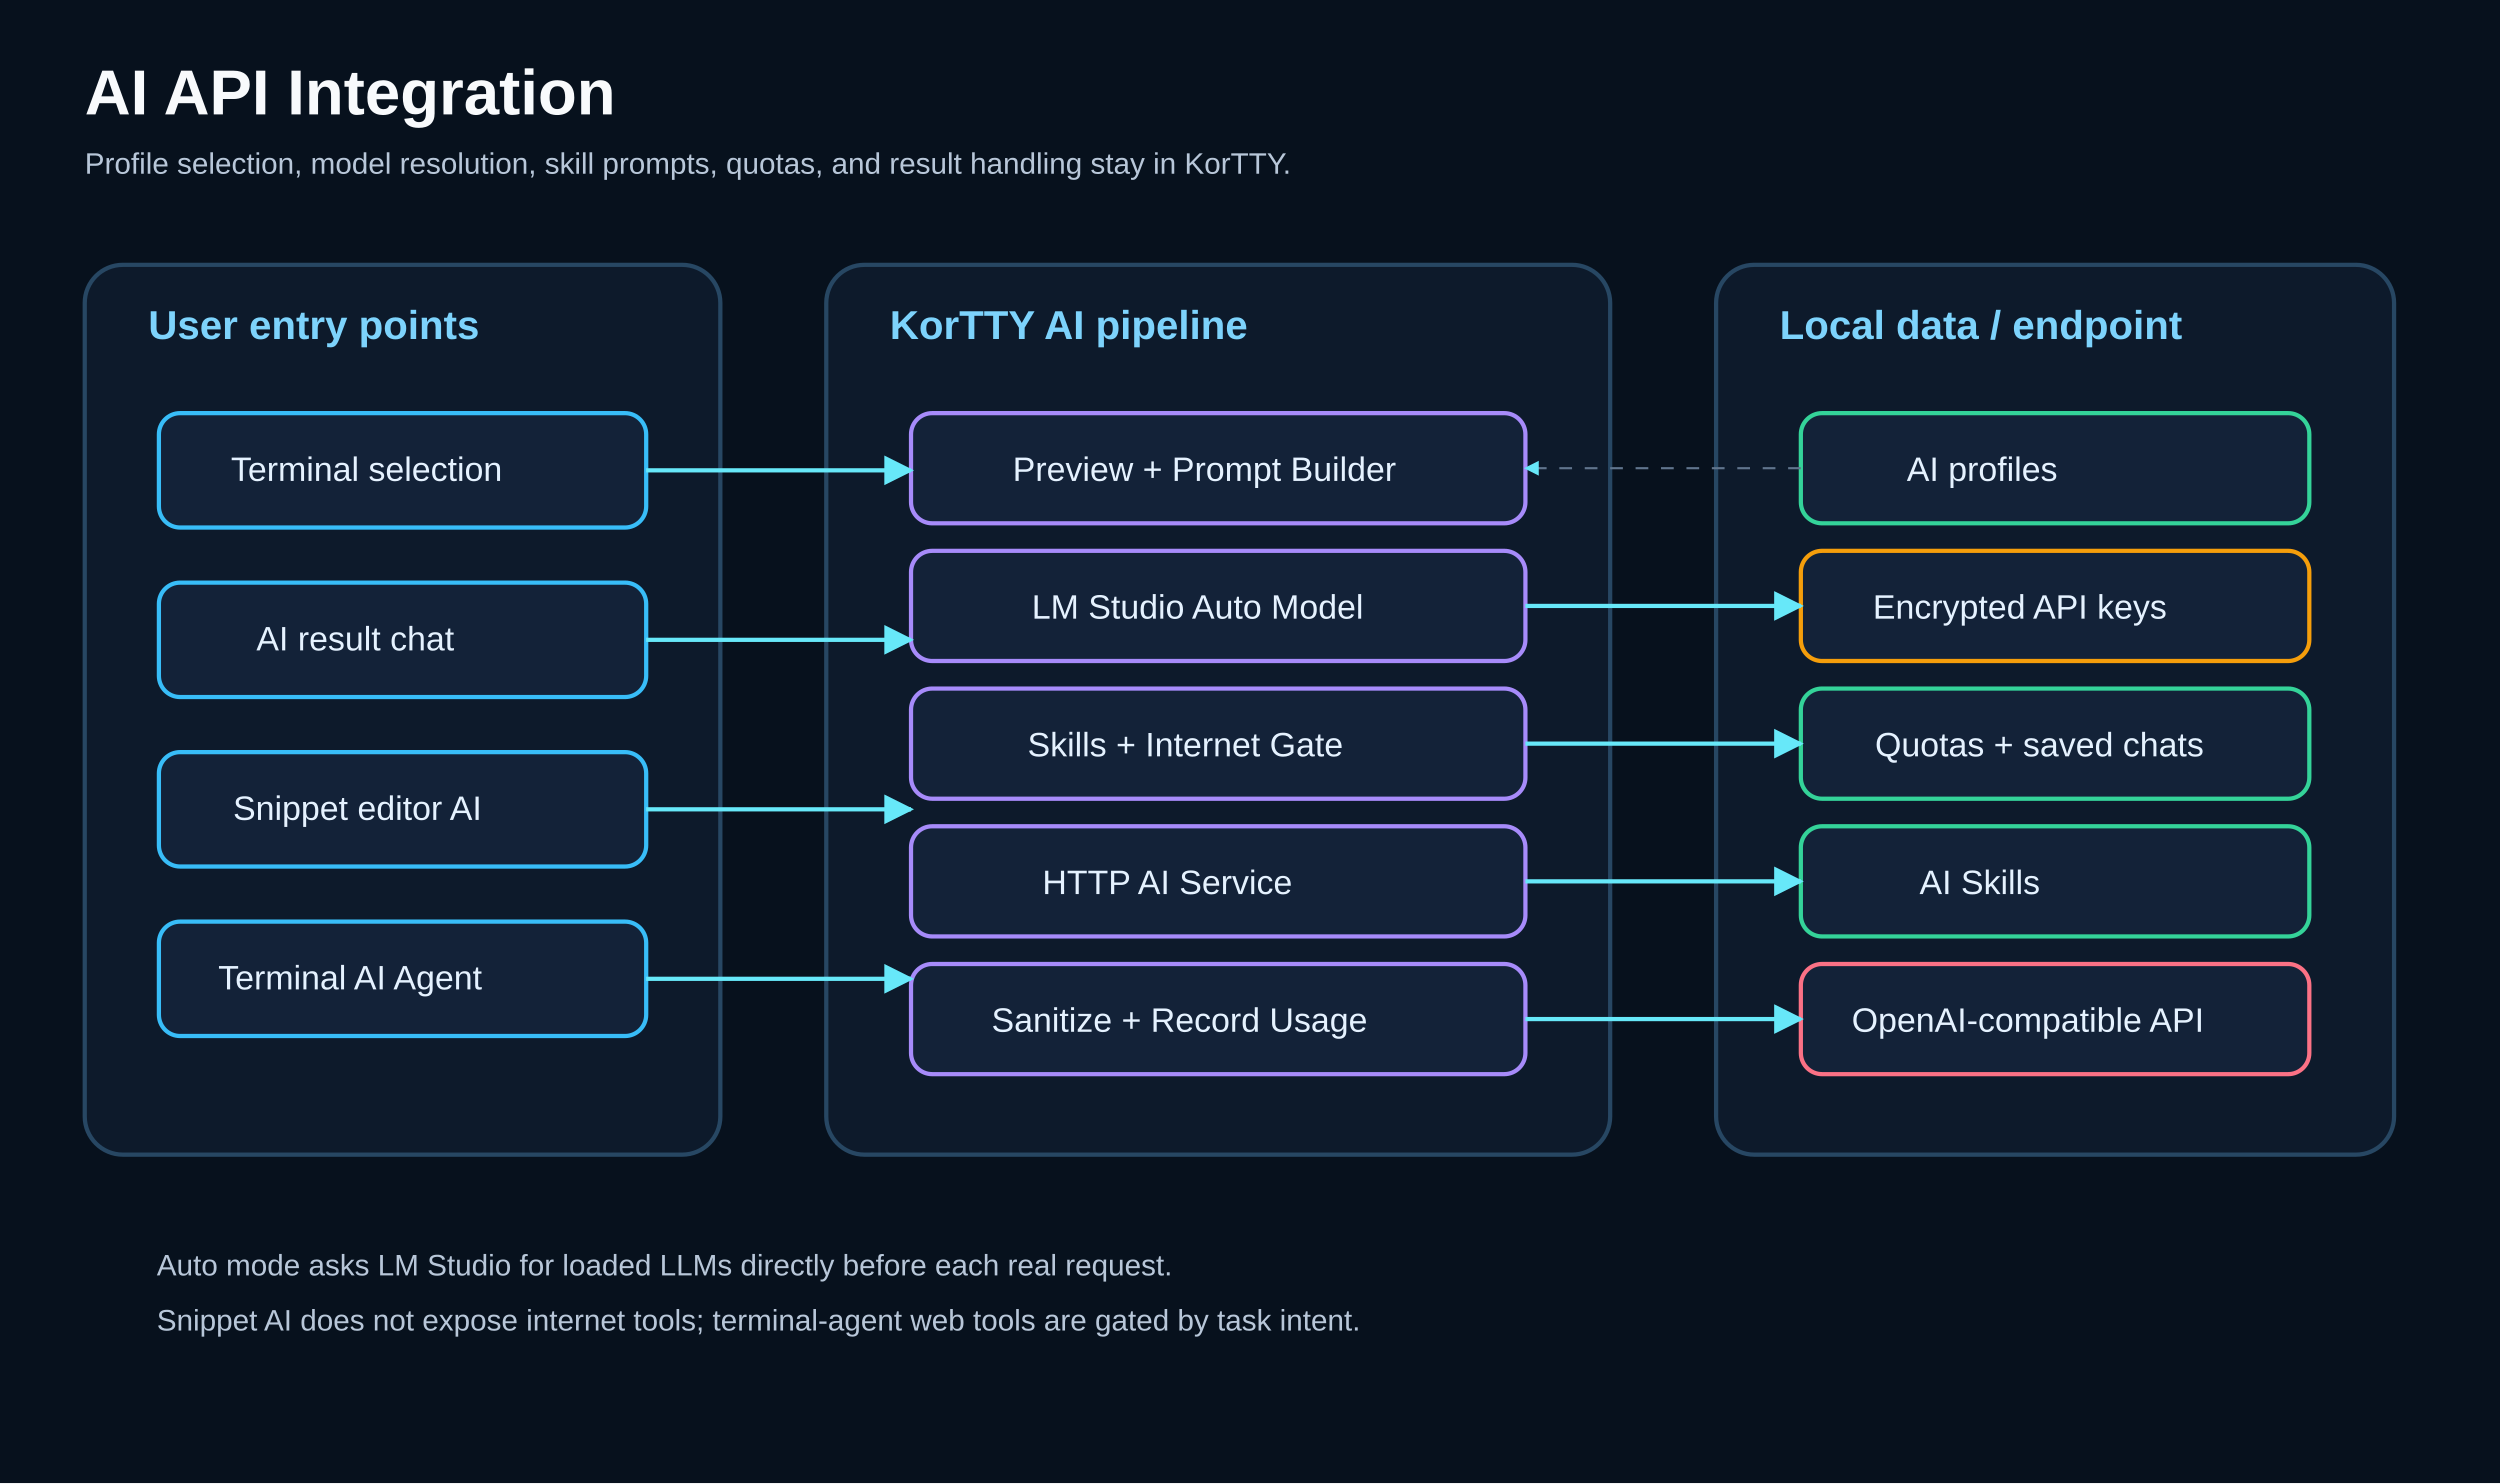
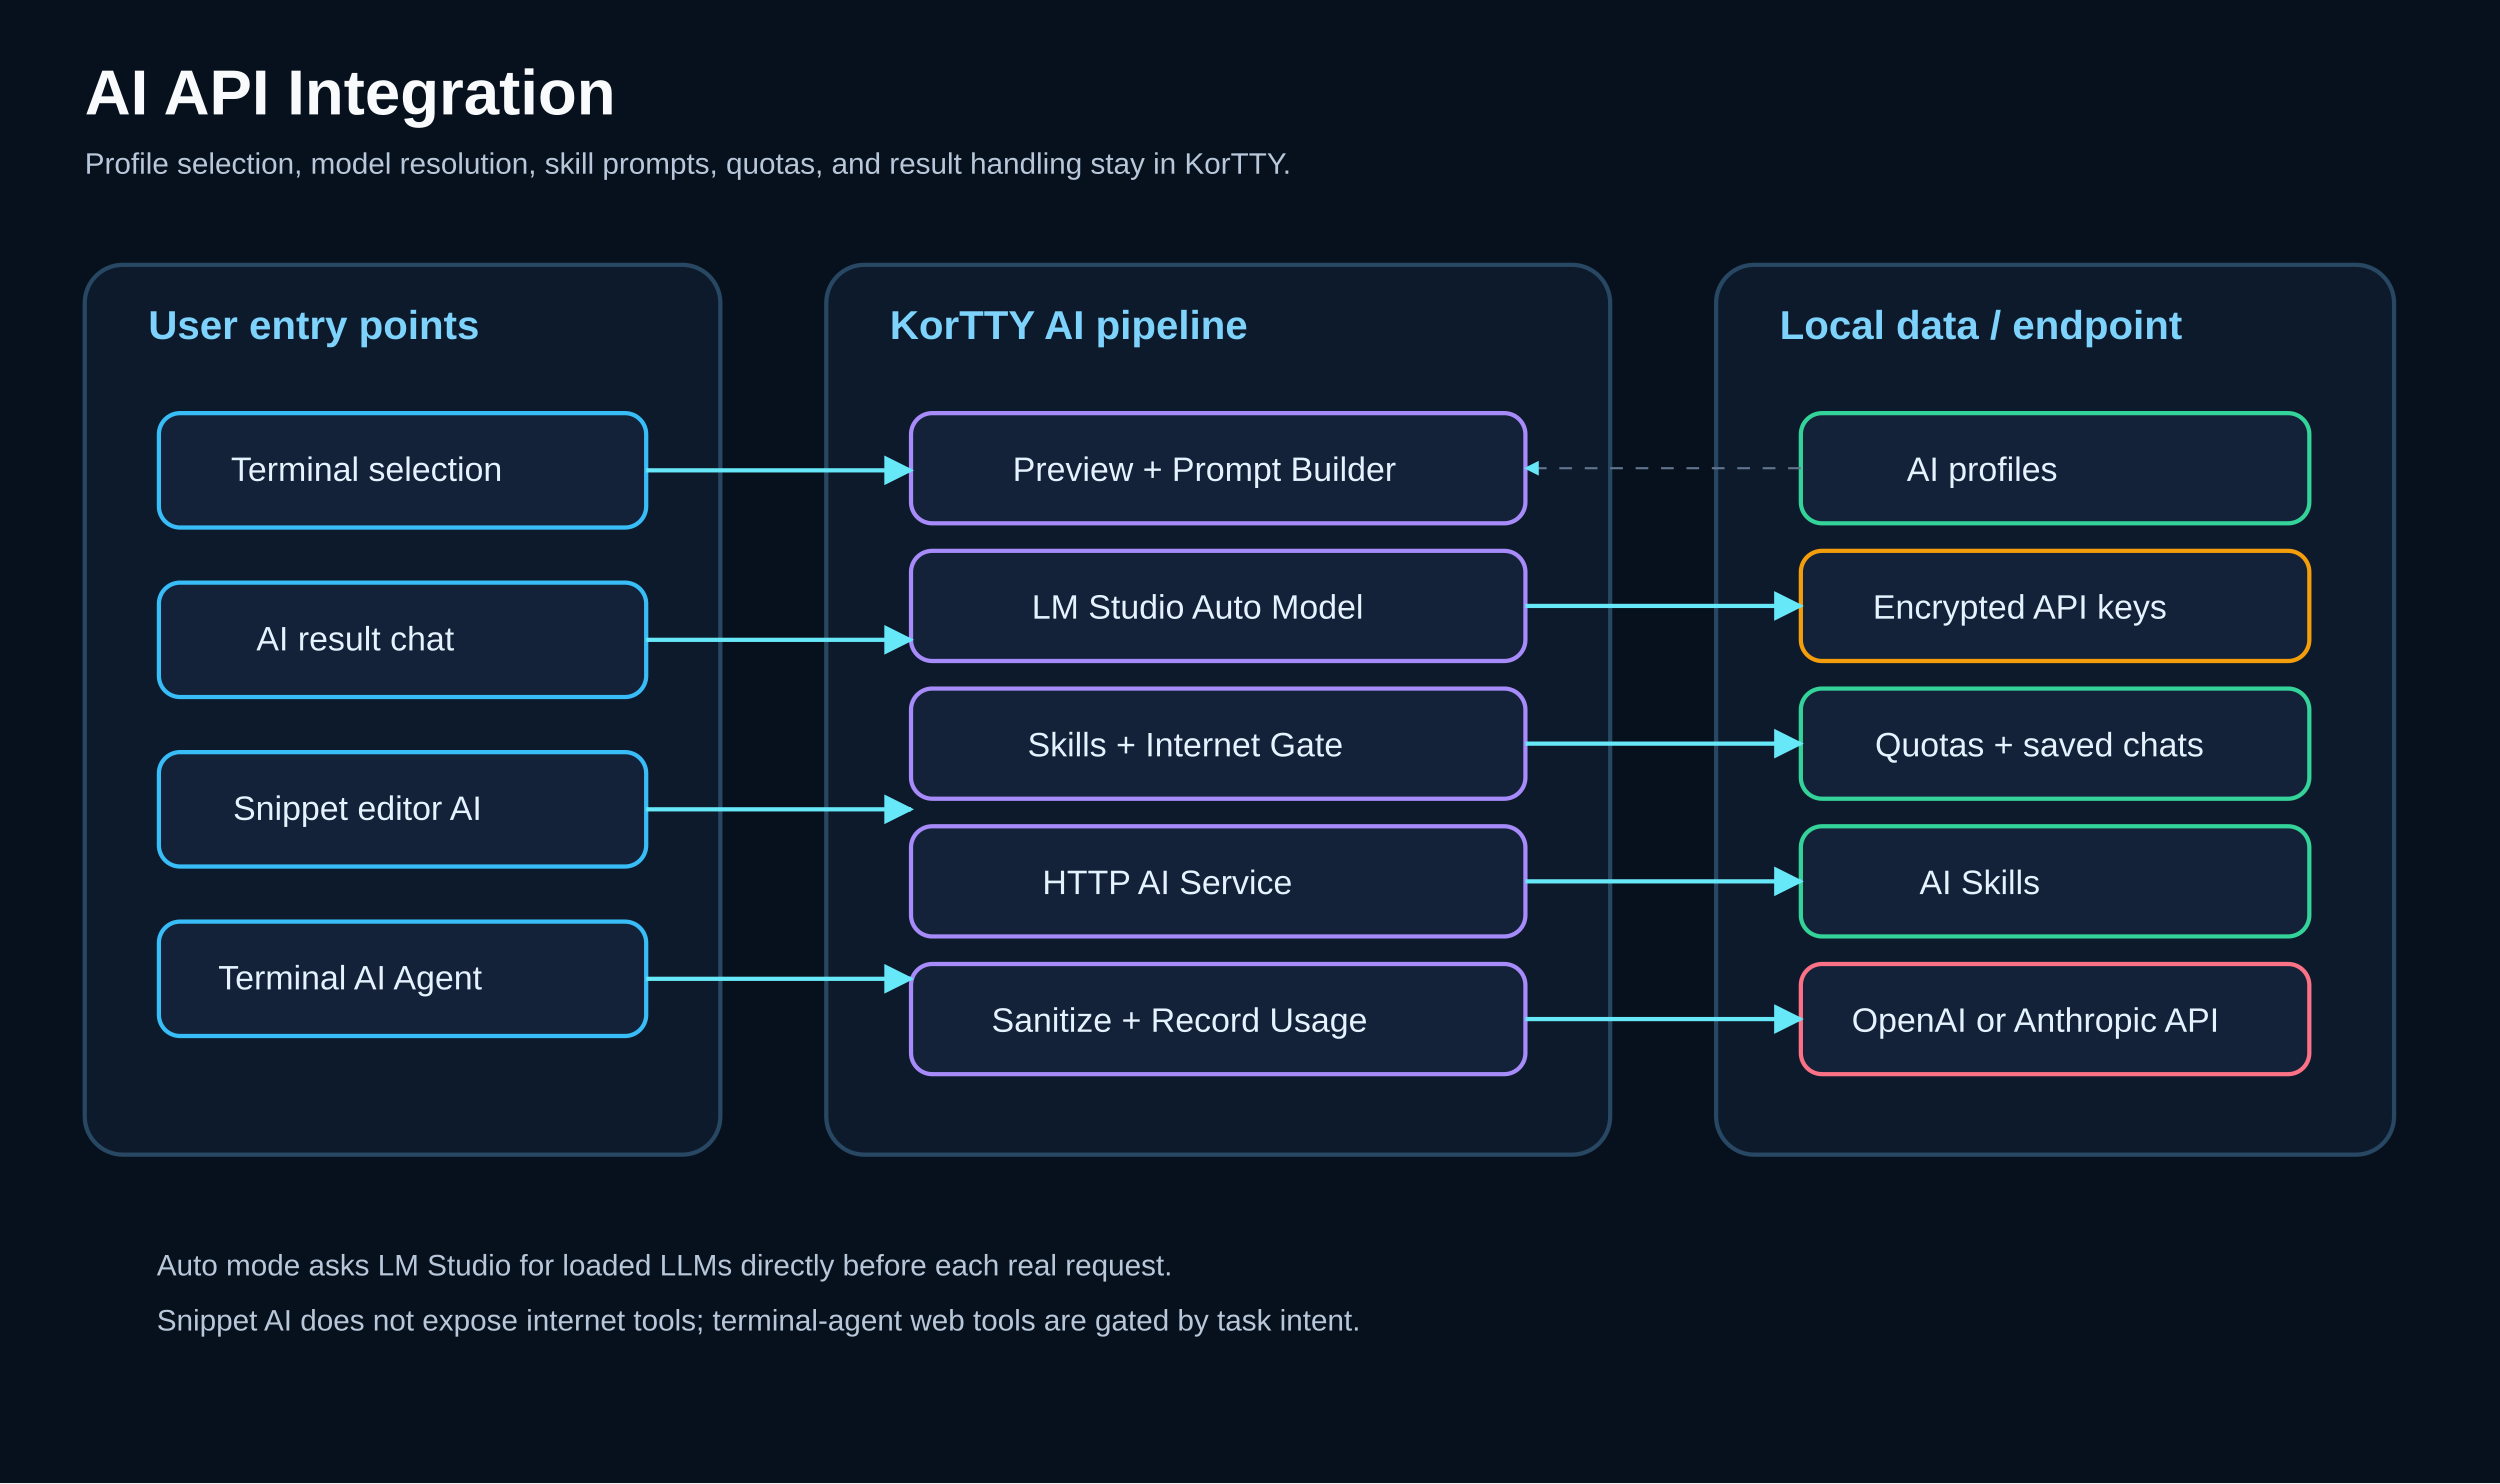
<svg xmlns="http://www.w3.org/2000/svg" viewBox="0 0 1180 700" role="img" aria-labelledby="title desc">
  <defs>
    <marker id="arrow" viewBox="0 0 10 10" refX="9" refY="5" markerWidth="7" markerHeight="7" orient="auto-start-reverse">
      <path d="M0 0 10 5 0 10z" fill="#67e8f9" />
    </marker>
    <style>
      text{font-family:Arial,Helvetica,sans-serif;fill:#e5f2ff;font-size:16px}.bg{fill:#07111d}.panel{fill:#0d1a2b;stroke:#274763;stroke-width:2;rx:18}.box{fill:#132238;stroke:#38bdf8;stroke-width:2;rx:10}.ai{stroke:#a78bfa}.store{stroke:#34d399}.sec{stroke:#f59e0b}.ext{stroke:#fb7185}.title{font-size:30px;font-weight:700;fill:#f8fafc}.label{font-size:19px;font-weight:700;fill:#7dd3fc}.small{font-size:14px;fill:#b8c7d9}.line{stroke:#67e8f9;stroke-width:2;fill:none;marker-end:url(#arrow)}.muted{stroke:#60758d;stroke-dasharray:6 6;fill:none;marker-end:url(#arrow)}
    </style>
  </defs>
  <rect class="bg" width="1180" height="700" />
  <text class="title" x="40" y="54">AI API Integration</text>
  <text class="small" x="40" y="82">Profile selection, model resolution, skill prompts, quotas, and result handling stay in KorTTY.</text>
  <rect class="panel" x="40" y="125" width="300" height="420" />
  <text class="label" x="70" y="160">User entry points</text>
  <rect class="box" x="75" y="195" width="230" height="54" />
  <text x="109" y="227">Terminal selection</text>
  <rect class="box" x="75" y="275" width="230" height="54" />
  <text x="121" y="307">AI result chat</text>
  <rect class="box" x="75" y="355" width="230" height="54" />
  <text x="110" y="387">Snippet editor AI</text>
  <rect class="box" x="75" y="435" width="230" height="54" />
  <text x="103" y="467">Terminal AI Agent</text>
  <rect class="panel" x="390" y="125" width="370" height="420" />
  <text class="label" x="420" y="160">KorTTY AI pipeline</text>
  <rect class="box ai" x="430" y="195" width="290" height="52" />
  <text x="478" y="227">Preview + Prompt Builder</text>
  <rect class="box ai" x="430" y="260" width="290" height="52" />
  <text x="487" y="292">LM Studio Auto Model</text>
  <rect class="box ai" x="430" y="325" width="290" height="52" />
  <text x="485" y="357">Skills + Internet Gate</text>
  <rect class="box ai" x="430" y="390" width="290" height="52" />
  <text x="492" y="422">HTTP AI Service</text>
  <rect class="box ai" x="430" y="455" width="290" height="52" />
  <text x="468" y="487">Sanitize + Record Usage</text>
  <rect class="panel" x="810" y="125" width="320" height="420" />
  <text class="label" x="840" y="160">Local data / endpoint</text>
  <rect class="box store" x="850" y="195" width="240" height="52" />
  <text x="900" y="227">AI profiles</text>
  <rect class="box sec" x="850" y="260" width="240" height="52" />
  <text x="884" y="292">Encrypted API keys</text>
  <rect class="box store" x="850" y="325" width="240" height="52" />
  <text x="885" y="357">Quotas + saved chats</text>
  <rect class="box store" x="850" y="390" width="240" height="52" />
  <text x="906" y="422">AI Skills</text>
  <rect class="box ext" x="850" y="455" width="240" height="52" />
-   <text x="874" y="487">OpenAI-compatible API</text>
+   <text x="874" y="487">OpenAI or Anthropic API</text>
  <path class="line" d="M305 222 H430" />
  <path class="line" d="M305 302 H430" />
  <path class="line" d="M305 382 H430" />
  <path class="line" d="M305 462 H430" />
  <path class="line" d="M720 286 H850" />
  <path class="line" d="M720 351 H850" />
  <path class="line" d="M720 416 H850" />
  <path class="line" d="M720 481 H850" />
  <path class="muted" d="M850 221 C790 221 790 221 720 221" />
  <text class="small" x="74" y="602">Auto mode asks LM Studio for loaded LLMs directly before each real request.</text>
  <text class="small" x="74" y="628">Snippet AI does not expose internet tools; terminal-agent web tools are gated by task intent.</text>
</svg>
